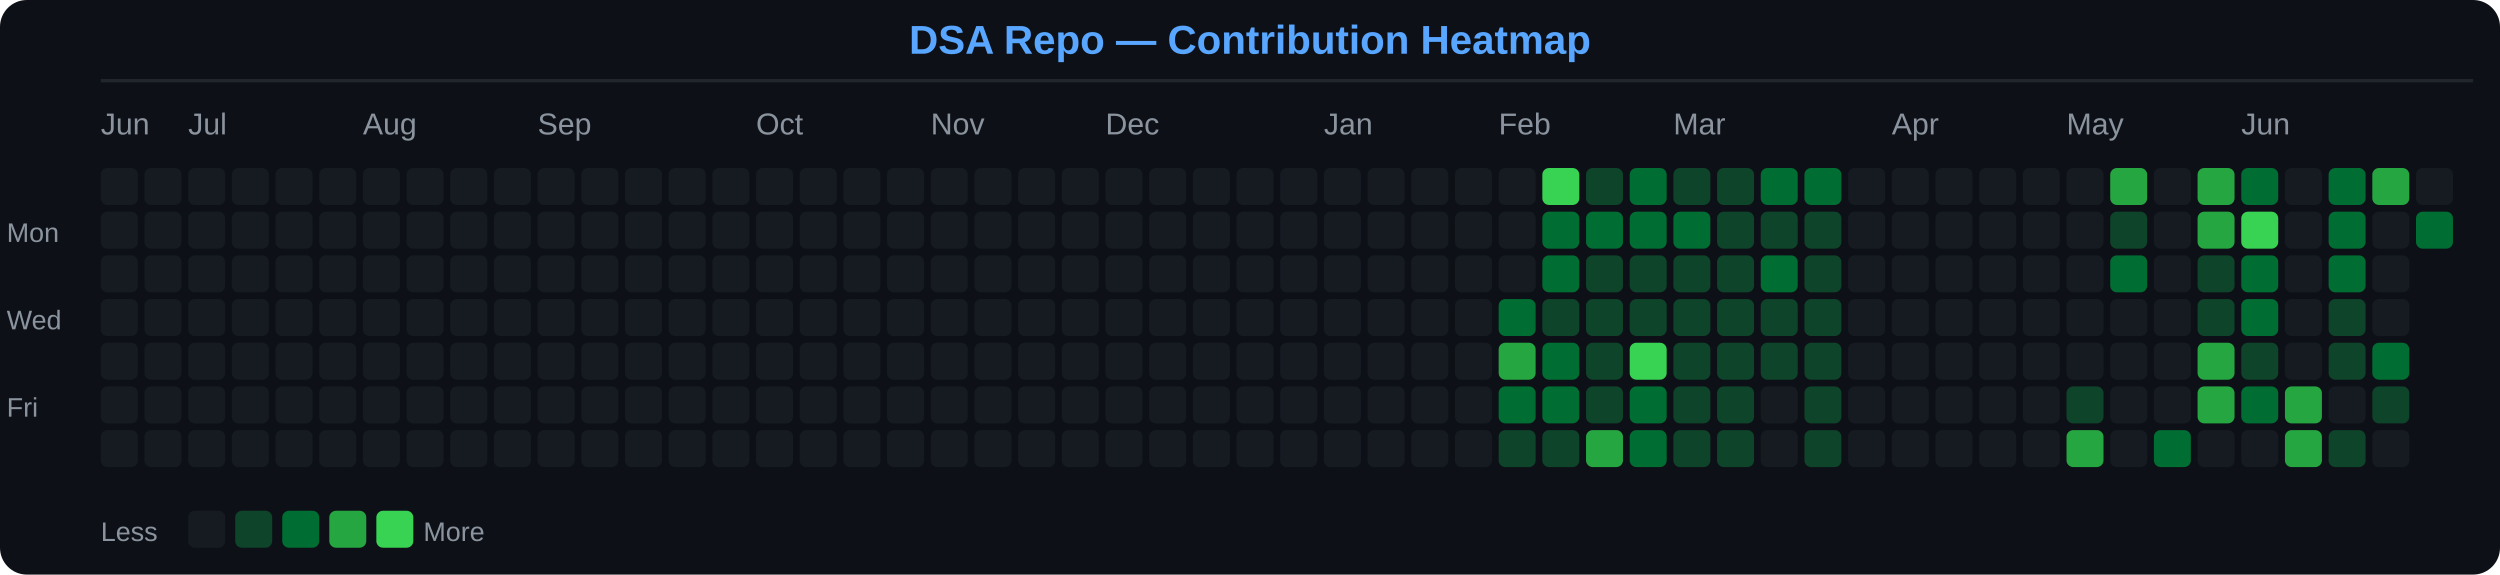
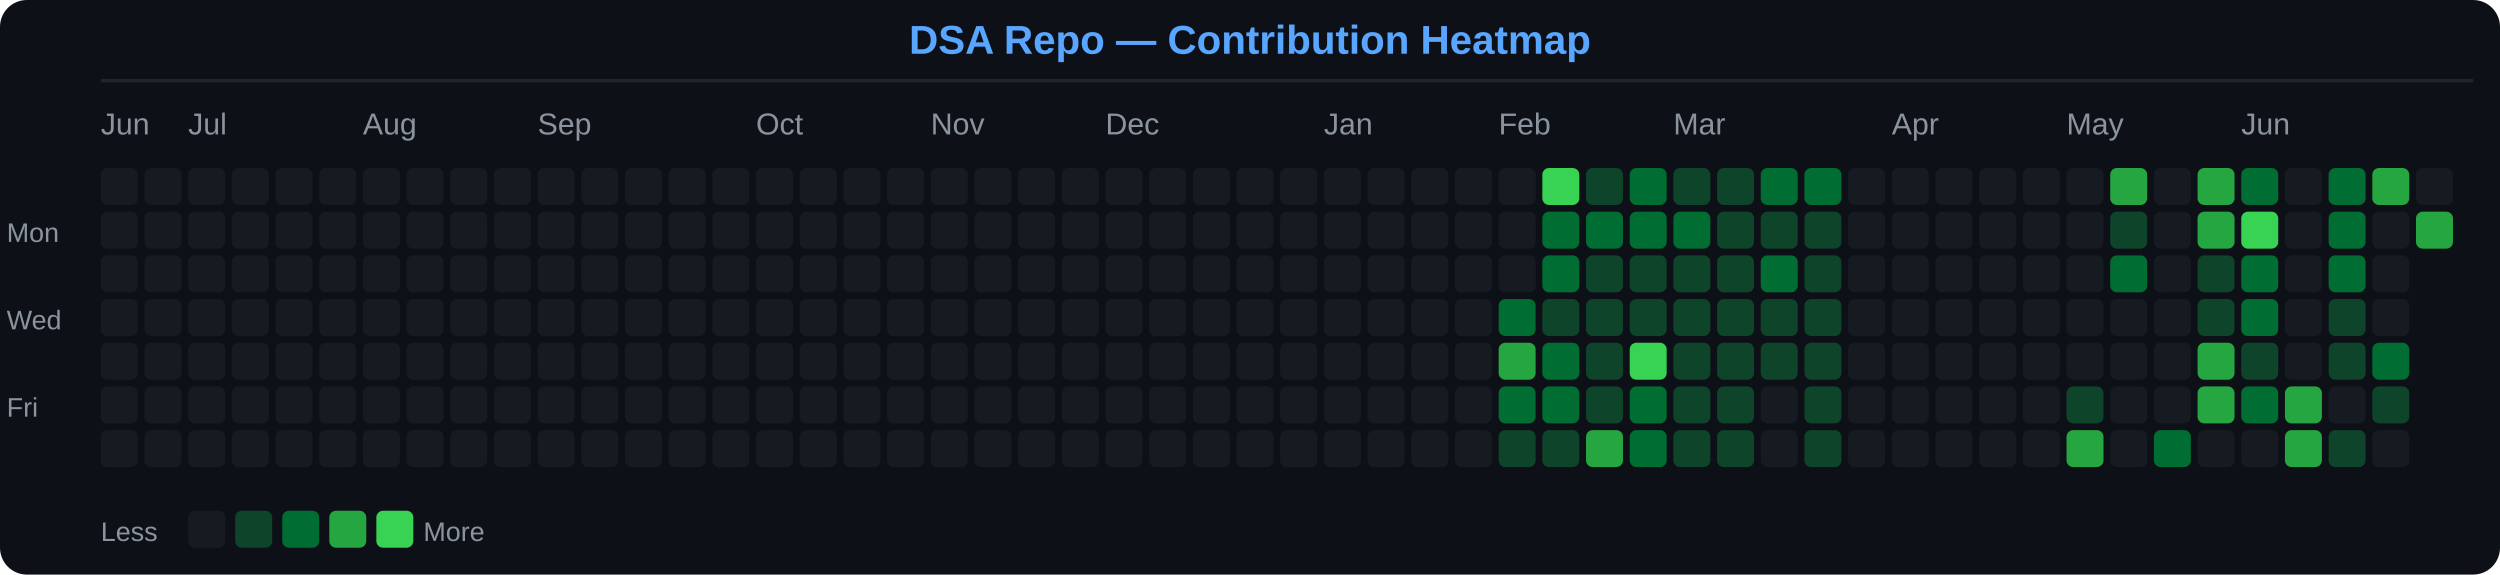
<svg xmlns="http://www.w3.org/2000/svg" width="744" height="171" viewBox="0 0 744 171">
  <rect width="744" height="171" fill="#0d1117" rx="8" />
  <text x="372" y="16" fill="#58a6ff" font-family="Arial,sans-serif" font-size="12" text-anchor="middle" font-weight="bold">DSA Repo — Contribution Heatmap</text>
  <line x1="30" y1="24" x2="736" y2="24" stroke="#21262d" stroke-width="1" />
  <text x="2" y="72" fill="#8b949e" font-family="Arial,sans-serif" font-size="8">Mon</text>
  <text x="2" y="98" fill="#8b949e" font-family="Arial,sans-serif" font-size="8">Wed</text>
  <text x="2" y="124" fill="#8b949e" font-family="Arial,sans-serif" font-size="8">Fri</text>
  <text x="30" y="40" fill="#8b949e" font-family="Arial,sans-serif" font-size="9">Jun</text>
  <rect x="30" y="50" width="11" height="11" rx="2" fill="#161b22" />
  <rect x="30" y="63" width="11" height="11" rx="2" fill="#161b22" />
  <rect x="30" y="76" width="11" height="11" rx="2" fill="#161b22" />
  <rect x="30" y="89" width="11" height="11" rx="2" fill="#161b22" />
  <rect x="30" y="102" width="11" height="11" rx="2" fill="#161b22" />
  <rect x="30" y="115" width="11" height="11" rx="2" fill="#161b22" />
  <rect x="30" y="128" width="11" height="11" rx="2" fill="#161b22" />
  <rect x="43" y="50" width="11" height="11" rx="2" fill="#161b22" />
  <rect x="43" y="63" width="11" height="11" rx="2" fill="#161b22" />
  <rect x="43" y="76" width="11" height="11" rx="2" fill="#161b22" />
  <rect x="43" y="89" width="11" height="11" rx="2" fill="#161b22" />
  <rect x="43" y="102" width="11" height="11" rx="2" fill="#161b22" />
  <rect x="43" y="115" width="11" height="11" rx="2" fill="#161b22" />
  <rect x="43" y="128" width="11" height="11" rx="2" fill="#161b22" />
  <text x="56" y="40" fill="#8b949e" font-family="Arial,sans-serif" font-size="9">Jul</text>
  <rect x="56" y="50" width="11" height="11" rx="2" fill="#161b22" />
  <rect x="56" y="63" width="11" height="11" rx="2" fill="#161b22" />
  <rect x="56" y="76" width="11" height="11" rx="2" fill="#161b22" />
  <rect x="56" y="89" width="11" height="11" rx="2" fill="#161b22" />
  <rect x="56" y="102" width="11" height="11" rx="2" fill="#161b22" />
  <rect x="56" y="115" width="11" height="11" rx="2" fill="#161b22" />
  <rect x="56" y="128" width="11" height="11" rx="2" fill="#161b22" />
  <rect x="69" y="50" width="11" height="11" rx="2" fill="#161b22" />
  <rect x="69" y="63" width="11" height="11" rx="2" fill="#161b22" />
  <rect x="69" y="76" width="11" height="11" rx="2" fill="#161b22" />
  <rect x="69" y="89" width="11" height="11" rx="2" fill="#161b22" />
  <rect x="69" y="102" width="11" height="11" rx="2" fill="#161b22" />
  <rect x="69" y="115" width="11" height="11" rx="2" fill="#161b22" />
  <rect x="69" y="128" width="11" height="11" rx="2" fill="#161b22" />
  <rect x="82" y="50" width="11" height="11" rx="2" fill="#161b22" />
  <rect x="82" y="63" width="11" height="11" rx="2" fill="#161b22" />
  <rect x="82" y="76" width="11" height="11" rx="2" fill="#161b22" />
  <rect x="82" y="89" width="11" height="11" rx="2" fill="#161b22" />
  <rect x="82" y="102" width="11" height="11" rx="2" fill="#161b22" />
  <rect x="82" y="115" width="11" height="11" rx="2" fill="#161b22" />
  <rect x="82" y="128" width="11" height="11" rx="2" fill="#161b22" />
  <rect x="95" y="50" width="11" height="11" rx="2" fill="#161b22" />
  <rect x="95" y="63" width="11" height="11" rx="2" fill="#161b22" />
  <rect x="95" y="76" width="11" height="11" rx="2" fill="#161b22" />
  <rect x="95" y="89" width="11" height="11" rx="2" fill="#161b22" />
  <rect x="95" y="102" width="11" height="11" rx="2" fill="#161b22" />
  <rect x="95" y="115" width="11" height="11" rx="2" fill="#161b22" />
  <rect x="95" y="128" width="11" height="11" rx="2" fill="#161b22" />
  <text x="108" y="40" fill="#8b949e" font-family="Arial,sans-serif" font-size="9">Aug</text>
  <rect x="108" y="50" width="11" height="11" rx="2" fill="#161b22" />
  <rect x="108" y="63" width="11" height="11" rx="2" fill="#161b22" />
  <rect x="108" y="76" width="11" height="11" rx="2" fill="#161b22" />
  <rect x="108" y="89" width="11" height="11" rx="2" fill="#161b22" />
  <rect x="108" y="102" width="11" height="11" rx="2" fill="#161b22" />
  <rect x="108" y="115" width="11" height="11" rx="2" fill="#161b22" />
  <rect x="108" y="128" width="11" height="11" rx="2" fill="#161b22" />
  <rect x="121" y="50" width="11" height="11" rx="2" fill="#161b22" />
  <rect x="121" y="63" width="11" height="11" rx="2" fill="#161b22" />
  <rect x="121" y="76" width="11" height="11" rx="2" fill="#161b22" />
  <rect x="121" y="89" width="11" height="11" rx="2" fill="#161b22" />
  <rect x="121" y="102" width="11" height="11" rx="2" fill="#161b22" />
  <rect x="121" y="115" width="11" height="11" rx="2" fill="#161b22" />
  <rect x="121" y="128" width="11" height="11" rx="2" fill="#161b22" />
  <rect x="134" y="50" width="11" height="11" rx="2" fill="#161b22" />
  <rect x="134" y="63" width="11" height="11" rx="2" fill="#161b22" />
  <rect x="134" y="76" width="11" height="11" rx="2" fill="#161b22" />
  <rect x="134" y="89" width="11" height="11" rx="2" fill="#161b22" />
  <rect x="134" y="102" width="11" height="11" rx="2" fill="#161b22" />
  <rect x="134" y="115" width="11" height="11" rx="2" fill="#161b22" />
  <rect x="134" y="128" width="11" height="11" rx="2" fill="#161b22" />
  <rect x="147" y="50" width="11" height="11" rx="2" fill="#161b22" />
  <rect x="147" y="63" width="11" height="11" rx="2" fill="#161b22" />
  <rect x="147" y="76" width="11" height="11" rx="2" fill="#161b22" />
  <rect x="147" y="89" width="11" height="11" rx="2" fill="#161b22" />
  <rect x="147" y="102" width="11" height="11" rx="2" fill="#161b22" />
  <rect x="147" y="115" width="11" height="11" rx="2" fill="#161b22" />
  <rect x="147" y="128" width="11" height="11" rx="2" fill="#161b22" />
  <text x="160" y="40" fill="#8b949e" font-family="Arial,sans-serif" font-size="9">Sep</text>
  <rect x="160" y="50" width="11" height="11" rx="2" fill="#161b22" />
  <rect x="160" y="63" width="11" height="11" rx="2" fill="#161b22" />
  <rect x="160" y="76" width="11" height="11" rx="2" fill="#161b22" />
  <rect x="160" y="89" width="11" height="11" rx="2" fill="#161b22" />
  <rect x="160" y="102" width="11" height="11" rx="2" fill="#161b22" />
  <rect x="160" y="115" width="11" height="11" rx="2" fill="#161b22" />
  <rect x="160" y="128" width="11" height="11" rx="2" fill="#161b22" />
  <rect x="173" y="50" width="11" height="11" rx="2" fill="#161b22" />
  <rect x="173" y="63" width="11" height="11" rx="2" fill="#161b22" />
  <rect x="173" y="76" width="11" height="11" rx="2" fill="#161b22" />
  <rect x="173" y="89" width="11" height="11" rx="2" fill="#161b22" />
  <rect x="173" y="102" width="11" height="11" rx="2" fill="#161b22" />
  <rect x="173" y="115" width="11" height="11" rx="2" fill="#161b22" />
  <rect x="173" y="128" width="11" height="11" rx="2" fill="#161b22" />
  <rect x="186" y="50" width="11" height="11" rx="2" fill="#161b22" />
  <rect x="186" y="63" width="11" height="11" rx="2" fill="#161b22" />
  <rect x="186" y="76" width="11" height="11" rx="2" fill="#161b22" />
  <rect x="186" y="89" width="11" height="11" rx="2" fill="#161b22" />
  <rect x="186" y="102" width="11" height="11" rx="2" fill="#161b22" />
  <rect x="186" y="115" width="11" height="11" rx="2" fill="#161b22" />
  <rect x="186" y="128" width="11" height="11" rx="2" fill="#161b22" />
  <rect x="199" y="50" width="11" height="11" rx="2" fill="#161b22" />
  <rect x="199" y="63" width="11" height="11" rx="2" fill="#161b22" />
  <rect x="199" y="76" width="11" height="11" rx="2" fill="#161b22" />
  <rect x="199" y="89" width="11" height="11" rx="2" fill="#161b22" />
  <rect x="199" y="102" width="11" height="11" rx="2" fill="#161b22" />
  <rect x="199" y="115" width="11" height="11" rx="2" fill="#161b22" />
  <rect x="199" y="128" width="11" height="11" rx="2" fill="#161b22" />
  <rect x="212" y="50" width="11" height="11" rx="2" fill="#161b22" />
  <rect x="212" y="63" width="11" height="11" rx="2" fill="#161b22" />
  <rect x="212" y="76" width="11" height="11" rx="2" fill="#161b22" />
  <rect x="212" y="89" width="11" height="11" rx="2" fill="#161b22" />
  <rect x="212" y="102" width="11" height="11" rx="2" fill="#161b22" />
  <rect x="212" y="115" width="11" height="11" rx="2" fill="#161b22" />
  <rect x="212" y="128" width="11" height="11" rx="2" fill="#161b22" />
  <text x="225" y="40" fill="#8b949e" font-family="Arial,sans-serif" font-size="9">Oct</text>
  <rect x="225" y="50" width="11" height="11" rx="2" fill="#161b22" />
  <rect x="225" y="63" width="11" height="11" rx="2" fill="#161b22" />
  <rect x="225" y="76" width="11" height="11" rx="2" fill="#161b22" />
  <rect x="225" y="89" width="11" height="11" rx="2" fill="#161b22" />
  <rect x="225" y="102" width="11" height="11" rx="2" fill="#161b22" />
  <rect x="225" y="115" width="11" height="11" rx="2" fill="#161b22" />
  <rect x="225" y="128" width="11" height="11" rx="2" fill="#161b22" />
  <rect x="238" y="50" width="11" height="11" rx="2" fill="#161b22" />
  <rect x="238" y="63" width="11" height="11" rx="2" fill="#161b22" />
  <rect x="238" y="76" width="11" height="11" rx="2" fill="#161b22" />
  <rect x="238" y="89" width="11" height="11" rx="2" fill="#161b22" />
  <rect x="238" y="102" width="11" height="11" rx="2" fill="#161b22" />
  <rect x="238" y="115" width="11" height="11" rx="2" fill="#161b22" />
  <rect x="238" y="128" width="11" height="11" rx="2" fill="#161b22" />
  <rect x="251" y="50" width="11" height="11" rx="2" fill="#161b22" />
  <rect x="251" y="63" width="11" height="11" rx="2" fill="#161b22" />
  <rect x="251" y="76" width="11" height="11" rx="2" fill="#161b22" />
  <rect x="251" y="89" width="11" height="11" rx="2" fill="#161b22" />
  <rect x="251" y="102" width="11" height="11" rx="2" fill="#161b22" />
  <rect x="251" y="115" width="11" height="11" rx="2" fill="#161b22" />
  <rect x="251" y="128" width="11" height="11" rx="2" fill="#161b22" />
  <rect x="264" y="50" width="11" height="11" rx="2" fill="#161b22" />
  <rect x="264" y="63" width="11" height="11" rx="2" fill="#161b22" />
  <rect x="264" y="76" width="11" height="11" rx="2" fill="#161b22" />
  <rect x="264" y="89" width="11" height="11" rx="2" fill="#161b22" />
  <rect x="264" y="102" width="11" height="11" rx="2" fill="#161b22" />
  <rect x="264" y="115" width="11" height="11" rx="2" fill="#161b22" />
  <rect x="264" y="128" width="11" height="11" rx="2" fill="#161b22" />
  <text x="277" y="40" fill="#8b949e" font-family="Arial,sans-serif" font-size="9">Nov</text>
  <rect x="277" y="50" width="11" height="11" rx="2" fill="#161b22" />
  <rect x="277" y="63" width="11" height="11" rx="2" fill="#161b22" />
  <rect x="277" y="76" width="11" height="11" rx="2" fill="#161b22" />
  <rect x="277" y="89" width="11" height="11" rx="2" fill="#161b22" />
  <rect x="277" y="102" width="11" height="11" rx="2" fill="#161b22" />
  <rect x="277" y="115" width="11" height="11" rx="2" fill="#161b22" />
  <rect x="277" y="128" width="11" height="11" rx="2" fill="#161b22" />
  <rect x="290" y="50" width="11" height="11" rx="2" fill="#161b22" />
  <rect x="290" y="63" width="11" height="11" rx="2" fill="#161b22" />
  <rect x="290" y="76" width="11" height="11" rx="2" fill="#161b22" />
  <rect x="290" y="89" width="11" height="11" rx="2" fill="#161b22" />
  <rect x="290" y="102" width="11" height="11" rx="2" fill="#161b22" />
  <rect x="290" y="115" width="11" height="11" rx="2" fill="#161b22" />
  <rect x="290" y="128" width="11" height="11" rx="2" fill="#161b22" />
  <rect x="303" y="50" width="11" height="11" rx="2" fill="#161b22" />
  <rect x="303" y="63" width="11" height="11" rx="2" fill="#161b22" />
  <rect x="303" y="76" width="11" height="11" rx="2" fill="#161b22" />
  <rect x="303" y="89" width="11" height="11" rx="2" fill="#161b22" />
  <rect x="303" y="102" width="11" height="11" rx="2" fill="#161b22" />
  <rect x="303" y="115" width="11" height="11" rx="2" fill="#161b22" />
  <rect x="303" y="128" width="11" height="11" rx="2" fill="#161b22" />
  <rect x="316" y="50" width="11" height="11" rx="2" fill="#161b22" />
  <rect x="316" y="63" width="11" height="11" rx="2" fill="#161b22" />
  <rect x="316" y="76" width="11" height="11" rx="2" fill="#161b22" />
  <rect x="316" y="89" width="11" height="11" rx="2" fill="#161b22" />
  <rect x="316" y="102" width="11" height="11" rx="2" fill="#161b22" />
  <rect x="316" y="115" width="11" height="11" rx="2" fill="#161b22" />
  <rect x="316" y="128" width="11" height="11" rx="2" fill="#161b22" />
  <text x="329" y="40" fill="#8b949e" font-family="Arial,sans-serif" font-size="9">Dec</text>
  <rect x="329" y="50" width="11" height="11" rx="2" fill="#161b22" />
  <rect x="329" y="63" width="11" height="11" rx="2" fill="#161b22" />
  <rect x="329" y="76" width="11" height="11" rx="2" fill="#161b22" />
  <rect x="329" y="89" width="11" height="11" rx="2" fill="#161b22" />
  <rect x="329" y="102" width="11" height="11" rx="2" fill="#161b22" />
  <rect x="329" y="115" width="11" height="11" rx="2" fill="#161b22" />
  <rect x="329" y="128" width="11" height="11" rx="2" fill="#161b22" />
  <rect x="342" y="50" width="11" height="11" rx="2" fill="#161b22" />
  <rect x="342" y="63" width="11" height="11" rx="2" fill="#161b22" />
  <rect x="342" y="76" width="11" height="11" rx="2" fill="#161b22" />
  <rect x="342" y="89" width="11" height="11" rx="2" fill="#161b22" />
  <rect x="342" y="102" width="11" height="11" rx="2" fill="#161b22" />
  <rect x="342" y="115" width="11" height="11" rx="2" fill="#161b22" />
  <rect x="342" y="128" width="11" height="11" rx="2" fill="#161b22" />
  <rect x="355" y="50" width="11" height="11" rx="2" fill="#161b22" />
  <rect x="355" y="63" width="11" height="11" rx="2" fill="#161b22" />
  <rect x="355" y="76" width="11" height="11" rx="2" fill="#161b22" />
  <rect x="355" y="89" width="11" height="11" rx="2" fill="#161b22" />
  <rect x="355" y="102" width="11" height="11" rx="2" fill="#161b22" />
  <rect x="355" y="115" width="11" height="11" rx="2" fill="#161b22" />
  <rect x="355" y="128" width="11" height="11" rx="2" fill="#161b22" />
  <rect x="368" y="50" width="11" height="11" rx="2" fill="#161b22" />
  <rect x="368" y="63" width="11" height="11" rx="2" fill="#161b22" />
  <rect x="368" y="76" width="11" height="11" rx="2" fill="#161b22" />
  <rect x="368" y="89" width="11" height="11" rx="2" fill="#161b22" />
  <rect x="368" y="102" width="11" height="11" rx="2" fill="#161b22" />
  <rect x="368" y="115" width="11" height="11" rx="2" fill="#161b22" />
  <rect x="368" y="128" width="11" height="11" rx="2" fill="#161b22" />
  <rect x="381" y="50" width="11" height="11" rx="2" fill="#161b22" />
  <rect x="381" y="63" width="11" height="11" rx="2" fill="#161b22" />
  <rect x="381" y="76" width="11" height="11" rx="2" fill="#161b22" />
  <rect x="381" y="89" width="11" height="11" rx="2" fill="#161b22" />
  <rect x="381" y="102" width="11" height="11" rx="2" fill="#161b22" />
  <rect x="381" y="115" width="11" height="11" rx="2" fill="#161b22" />
  <rect x="381" y="128" width="11" height="11" rx="2" fill="#161b22" />
  <text x="394" y="40" fill="#8b949e" font-family="Arial,sans-serif" font-size="9">Jan</text>
  <rect x="394" y="50" width="11" height="11" rx="2" fill="#161b22" />
  <rect x="394" y="63" width="11" height="11" rx="2" fill="#161b22" />
  <rect x="394" y="76" width="11" height="11" rx="2" fill="#161b22" />
  <rect x="394" y="89" width="11" height="11" rx="2" fill="#161b22" />
  <rect x="394" y="102" width="11" height="11" rx="2" fill="#161b22" />
  <rect x="394" y="115" width="11" height="11" rx="2" fill="#161b22" />
  <rect x="394" y="128" width="11" height="11" rx="2" fill="#161b22" />
  <rect x="407" y="50" width="11" height="11" rx="2" fill="#161b22" />
  <rect x="407" y="63" width="11" height="11" rx="2" fill="#161b22" />
  <rect x="407" y="76" width="11" height="11" rx="2" fill="#161b22" />
  <rect x="407" y="89" width="11" height="11" rx="2" fill="#161b22" />
  <rect x="407" y="102" width="11" height="11" rx="2" fill="#161b22" />
  <rect x="407" y="115" width="11" height="11" rx="2" fill="#161b22" />
  <rect x="407" y="128" width="11" height="11" rx="2" fill="#161b22" />
  <rect x="420" y="50" width="11" height="11" rx="2" fill="#161b22" />
  <rect x="420" y="63" width="11" height="11" rx="2" fill="#161b22" />
  <rect x="420" y="76" width="11" height="11" rx="2" fill="#161b22" />
  <rect x="420" y="89" width="11" height="11" rx="2" fill="#161b22" />
  <rect x="420" y="102" width="11" height="11" rx="2" fill="#161b22" />
  <rect x="420" y="115" width="11" height="11" rx="2" fill="#161b22" />
  <rect x="420" y="128" width="11" height="11" rx="2" fill="#161b22" />
  <rect x="433" y="50" width="11" height="11" rx="2" fill="#161b22" />
  <rect x="433" y="63" width="11" height="11" rx="2" fill="#161b22" />
  <rect x="433" y="76" width="11" height="11" rx="2" fill="#161b22" />
  <rect x="433" y="89" width="11" height="11" rx="2" fill="#161b22" />
  <rect x="433" y="102" width="11" height="11" rx="2" fill="#161b22" />
  <rect x="433" y="115" width="11" height="11" rx="2" fill="#161b22" />
  <rect x="433" y="128" width="11" height="11" rx="2" fill="#161b22" />
  <text x="446" y="40" fill="#8b949e" font-family="Arial,sans-serif" font-size="9">Feb</text>
  <rect x="446" y="50" width="11" height="11" rx="2" fill="#161b22" />
  <rect x="446" y="63" width="11" height="11" rx="2" fill="#161b22" />
  <rect x="446" y="76" width="11" height="11" rx="2" fill="#161b22" />
  <rect x="446" y="89" width="11" height="11" rx="2" fill="#006d32" />
  <rect x="446" y="102" width="11" height="11" rx="2" fill="#26a641" />
  <rect x="446" y="115" width="11" height="11" rx="2" fill="#006d32" />
  <rect x="446" y="128" width="11" height="11" rx="2" fill="#0e4429" />
  <rect x="459" y="50" width="11" height="11" rx="2" fill="#39d353" />
  <rect x="459" y="63" width="11" height="11" rx="2" fill="#006d32" />
  <rect x="459" y="76" width="11" height="11" rx="2" fill="#006d32" />
  <rect x="459" y="89" width="11" height="11" rx="2" fill="#0e4429" />
  <rect x="459" y="102" width="11" height="11" rx="2" fill="#006d32" />
  <rect x="459" y="115" width="11" height="11" rx="2" fill="#006d32" />
  <rect x="459" y="128" width="11" height="11" rx="2" fill="#0e4429" />
  <rect x="472" y="50" width="11" height="11" rx="2" fill="#0e4429" />
  <rect x="472" y="63" width="11" height="11" rx="2" fill="#006d32" />
  <rect x="472" y="76" width="11" height="11" rx="2" fill="#0e4429" />
  <rect x="472" y="89" width="11" height="11" rx="2" fill="#0e4429" />
  <rect x="472" y="102" width="11" height="11" rx="2" fill="#0e4429" />
  <rect x="472" y="115" width="11" height="11" rx="2" fill="#0e4429" />
  <rect x="472" y="128" width="11" height="11" rx="2" fill="#26a641" />
  <rect x="485" y="50" width="11" height="11" rx="2" fill="#006d32" />
  <rect x="485" y="63" width="11" height="11" rx="2" fill="#006d32" />
  <rect x="485" y="76" width="11" height="11" rx="2" fill="#0e4429" />
  <rect x="485" y="89" width="11" height="11" rx="2" fill="#0e4429" />
  <rect x="485" y="102" width="11" height="11" rx="2" fill="#39d353" />
  <rect x="485" y="115" width="11" height="11" rx="2" fill="#006d32" />
  <rect x="485" y="128" width="11" height="11" rx="2" fill="#006d32" />
  <text x="498" y="40" fill="#8b949e" font-family="Arial,sans-serif" font-size="9">Mar</text>
  <rect x="498" y="50" width="11" height="11" rx="2" fill="#0e4429" />
  <rect x="498" y="63" width="11" height="11" rx="2" fill="#006d32" />
  <rect x="498" y="76" width="11" height="11" rx="2" fill="#0e4429" />
  <rect x="498" y="89" width="11" height="11" rx="2" fill="#0e4429" />
  <rect x="498" y="102" width="11" height="11" rx="2" fill="#0e4429" />
  <rect x="498" y="115" width="11" height="11" rx="2" fill="#0e4429" />
  <rect x="498" y="128" width="11" height="11" rx="2" fill="#0e4429" />
  <rect x="511" y="50" width="11" height="11" rx="2" fill="#0e4429" />
  <rect x="511" y="63" width="11" height="11" rx="2" fill="#0e4429" />
  <rect x="511" y="76" width="11" height="11" rx="2" fill="#0e4429" />
  <rect x="511" y="89" width="11" height="11" rx="2" fill="#0e4429" />
  <rect x="511" y="102" width="11" height="11" rx="2" fill="#0e4429" />
  <rect x="511" y="115" width="11" height="11" rx="2" fill="#0e4429" />
  <rect x="511" y="128" width="11" height="11" rx="2" fill="#0e4429" />
  <rect x="524" y="50" width="11" height="11" rx="2" fill="#006d32" />
  <rect x="524" y="63" width="11" height="11" rx="2" fill="#0e4429" />
  <rect x="524" y="76" width="11" height="11" rx="2" fill="#006d32" />
  <rect x="524" y="89" width="11" height="11" rx="2" fill="#0e4429" />
  <rect x="524" y="102" width="11" height="11" rx="2" fill="#0e4429" />
  <rect x="524" y="115" width="11" height="11" rx="2" fill="#161b22" />
  <rect x="524" y="128" width="11" height="11" rx="2" fill="#161b22" />
  <rect x="537" y="50" width="11" height="11" rx="2" fill="#006d32" />
  <rect x="537" y="63" width="11" height="11" rx="2" fill="#0e4429" />
  <rect x="537" y="76" width="11" height="11" rx="2" fill="#0e4429" />
  <rect x="537" y="89" width="11" height="11" rx="2" fill="#0e4429" />
  <rect x="537" y="102" width="11" height="11" rx="2" fill="#0e4429" />
  <rect x="537" y="115" width="11" height="11" rx="2" fill="#0e4429" />
  <rect x="537" y="128" width="11" height="11" rx="2" fill="#0e4429" />
  <rect x="550" y="50" width="11" height="11" rx="2" fill="#161b22" />
  <rect x="550" y="63" width="11" height="11" rx="2" fill="#161b22" />
  <rect x="550" y="76" width="11" height="11" rx="2" fill="#161b22" />
  <rect x="550" y="89" width="11" height="11" rx="2" fill="#161b22" />
  <rect x="550" y="102" width="11" height="11" rx="2" fill="#161b22" />
  <rect x="550" y="115" width="11" height="11" rx="2" fill="#161b22" />
  <rect x="550" y="128" width="11" height="11" rx="2" fill="#161b22" />
  <text x="563" y="40" fill="#8b949e" font-family="Arial,sans-serif" font-size="9">Apr</text>
  <rect x="563" y="50" width="11" height="11" rx="2" fill="#161b22" />
  <rect x="563" y="63" width="11" height="11" rx="2" fill="#161b22" />
  <rect x="563" y="76" width="11" height="11" rx="2" fill="#161b22" />
  <rect x="563" y="89" width="11" height="11" rx="2" fill="#161b22" />
  <rect x="563" y="102" width="11" height="11" rx="2" fill="#161b22" />
  <rect x="563" y="115" width="11" height="11" rx="2" fill="#161b22" />
  <rect x="563" y="128" width="11" height="11" rx="2" fill="#161b22" />
  <rect x="576" y="50" width="11" height="11" rx="2" fill="#161b22" />
  <rect x="576" y="63" width="11" height="11" rx="2" fill="#161b22" />
  <rect x="576" y="76" width="11" height="11" rx="2" fill="#161b22" />
  <rect x="576" y="89" width="11" height="11" rx="2" fill="#161b22" />
  <rect x="576" y="102" width="11" height="11" rx="2" fill="#161b22" />
  <rect x="576" y="115" width="11" height="11" rx="2" fill="#161b22" />
  <rect x="576" y="128" width="11" height="11" rx="2" fill="#161b22" />
  <rect x="589" y="50" width="11" height="11" rx="2" fill="#161b22" />
  <rect x="589" y="63" width="11" height="11" rx="2" fill="#161b22" />
  <rect x="589" y="76" width="11" height="11" rx="2" fill="#161b22" />
  <rect x="589" y="89" width="11" height="11" rx="2" fill="#161b22" />
  <rect x="589" y="102" width="11" height="11" rx="2" fill="#161b22" />
  <rect x="589" y="115" width="11" height="11" rx="2" fill="#161b22" />
  <rect x="589" y="128" width="11" height="11" rx="2" fill="#161b22" />
  <rect x="602" y="50" width="11" height="11" rx="2" fill="#161b22" />
  <rect x="602" y="63" width="11" height="11" rx="2" fill="#161b22" />
  <rect x="602" y="76" width="11" height="11" rx="2" fill="#161b22" />
  <rect x="602" y="89" width="11" height="11" rx="2" fill="#161b22" />
  <rect x="602" y="102" width="11" height="11" rx="2" fill="#161b22" />
  <rect x="602" y="115" width="11" height="11" rx="2" fill="#161b22" />
  <rect x="602" y="128" width="11" height="11" rx="2" fill="#161b22" />
  <text x="615" y="40" fill="#8b949e" font-family="Arial,sans-serif" font-size="9">May</text>
  <rect x="615" y="50" width="11" height="11" rx="2" fill="#161b22" />
  <rect x="615" y="63" width="11" height="11" rx="2" fill="#161b22" />
  <rect x="615" y="76" width="11" height="11" rx="2" fill="#161b22" />
  <rect x="615" y="89" width="11" height="11" rx="2" fill="#161b22" />
  <rect x="615" y="102" width="11" height="11" rx="2" fill="#161b22" />
  <rect x="615" y="115" width="11" height="11" rx="2" fill="#0e4429" />
  <rect x="615" y="128" width="11" height="11" rx="2" fill="#26a641" />
  <rect x="628" y="50" width="11" height="11" rx="2" fill="#26a641" />
  <rect x="628" y="63" width="11" height="11" rx="2" fill="#0e4429" />
  <rect x="628" y="76" width="11" height="11" rx="2" fill="#006d32" />
  <rect x="628" y="89" width="11" height="11" rx="2" fill="#161b22" />
  <rect x="628" y="102" width="11" height="11" rx="2" fill="#161b22" />
  <rect x="628" y="115" width="11" height="11" rx="2" fill="#161b22" />
  <rect x="628" y="128" width="11" height="11" rx="2" fill="#161b22" />
  <rect x="641" y="50" width="11" height="11" rx="2" fill="#161b22" />
  <rect x="641" y="63" width="11" height="11" rx="2" fill="#161b22" />
  <rect x="641" y="76" width="11" height="11" rx="2" fill="#161b22" />
  <rect x="641" y="89" width="11" height="11" rx="2" fill="#161b22" />
  <rect x="641" y="102" width="11" height="11" rx="2" fill="#161b22" />
  <rect x="641" y="115" width="11" height="11" rx="2" fill="#161b22" />
  <rect x="641" y="128" width="11" height="11" rx="2" fill="#006d32" />
  <rect x="654" y="50" width="11" height="11" rx="2" fill="#26a641" />
  <rect x="654" y="63" width="11" height="11" rx="2" fill="#26a641" />
  <rect x="654" y="76" width="11" height="11" rx="2" fill="#0e4429" />
  <rect x="654" y="89" width="11" height="11" rx="2" fill="#0e4429" />
  <rect x="654" y="102" width="11" height="11" rx="2" fill="#26a641" />
  <rect x="654" y="115" width="11" height="11" rx="2" fill="#26a641" />
  <rect x="654" y="128" width="11" height="11" rx="2" fill="#161b22" />
  <text x="667" y="40" fill="#8b949e" font-family="Arial,sans-serif" font-size="9">Jun</text>
  <rect x="667" y="50" width="11" height="11" rx="2" fill="#006d32" />
  <rect x="667" y="63" width="11" height="11" rx="2" fill="#39d353" />
  <rect x="667" y="76" width="11" height="11" rx="2" fill="#006d32" />
  <rect x="667" y="89" width="11" height="11" rx="2" fill="#006d32" />
  <rect x="667" y="102" width="11" height="11" rx="2" fill="#0e4429" />
  <rect x="667" y="115" width="11" height="11" rx="2" fill="#006d32" />
  <rect x="667" y="128" width="11" height="11" rx="2" fill="#161b22" />
  <rect x="680" y="50" width="11" height="11" rx="2" fill="#161b22" />
  <rect x="680" y="63" width="11" height="11" rx="2" fill="#161b22" />
  <rect x="680" y="76" width="11" height="11" rx="2" fill="#161b22" />
  <rect x="680" y="89" width="11" height="11" rx="2" fill="#161b22" />
  <rect x="680" y="102" width="11" height="11" rx="2" fill="#161b22" />
  <rect x="680" y="115" width="11" height="11" rx="2" fill="#26a641" />
  <rect x="680" y="128" width="11" height="11" rx="2" fill="#26a641" />
  <rect x="693" y="50" width="11" height="11" rx="2" fill="#006d32" />
  <rect x="693" y="63" width="11" height="11" rx="2" fill="#006d32" />
  <rect x="693" y="76" width="11" height="11" rx="2" fill="#006d32" />
  <rect x="693" y="89" width="11" height="11" rx="2" fill="#0e4429" />
  <rect x="693" y="102" width="11" height="11" rx="2" fill="#0e4429" />
  <rect x="693" y="115" width="11" height="11" rx="2" fill="#161b22" />
  <rect x="693" y="128" width="11" height="11" rx="2" fill="#0e4429" />
  <rect x="706" y="50" width="11" height="11" rx="2" fill="#26a641" />
  <rect x="706" y="63" width="11" height="11" rx="2" fill="#161b22" />
  <rect x="706" y="76" width="11" height="11" rx="2" fill="#161b22" />
  <rect x="706" y="89" width="11" height="11" rx="2" fill="#161b22" />
  <rect x="706" y="102" width="11" height="11" rx="2" fill="#006d32" />
  <rect x="706" y="115" width="11" height="11" rx="2" fill="#0e4429" />
  <rect x="706" y="128" width="11" height="11" rx="2" fill="#161b22" />
  <rect x="719" y="50" width="11" height="11" rx="2" fill="#161b22" />
-   <rect x="719" y="63" width="11" height="11" rx="2" fill="#006d32" />
+   <rect x="719" y="63" width="11" height="11" rx="2" fill="#26a641" />
  <text x="30" y="161" fill="#8b949e" font-family="Arial,sans-serif" font-size="8">Less</text>
  <rect x="56" y="152" width="11" height="11" rx="2" fill="#161b22" />
  <rect x="70" y="152" width="11" height="11" rx="2" fill="#0e4429" />
  <rect x="84" y="152" width="11" height="11" rx="2" fill="#006d32" />
  <rect x="98" y="152" width="11" height="11" rx="2" fill="#26a641" />
  <rect x="112" y="152" width="11" height="11" rx="2" fill="#39d353" />
  <text x="126" y="161" fill="#8b949e" font-family="Arial,sans-serif" font-size="8">More</text>
</svg>
